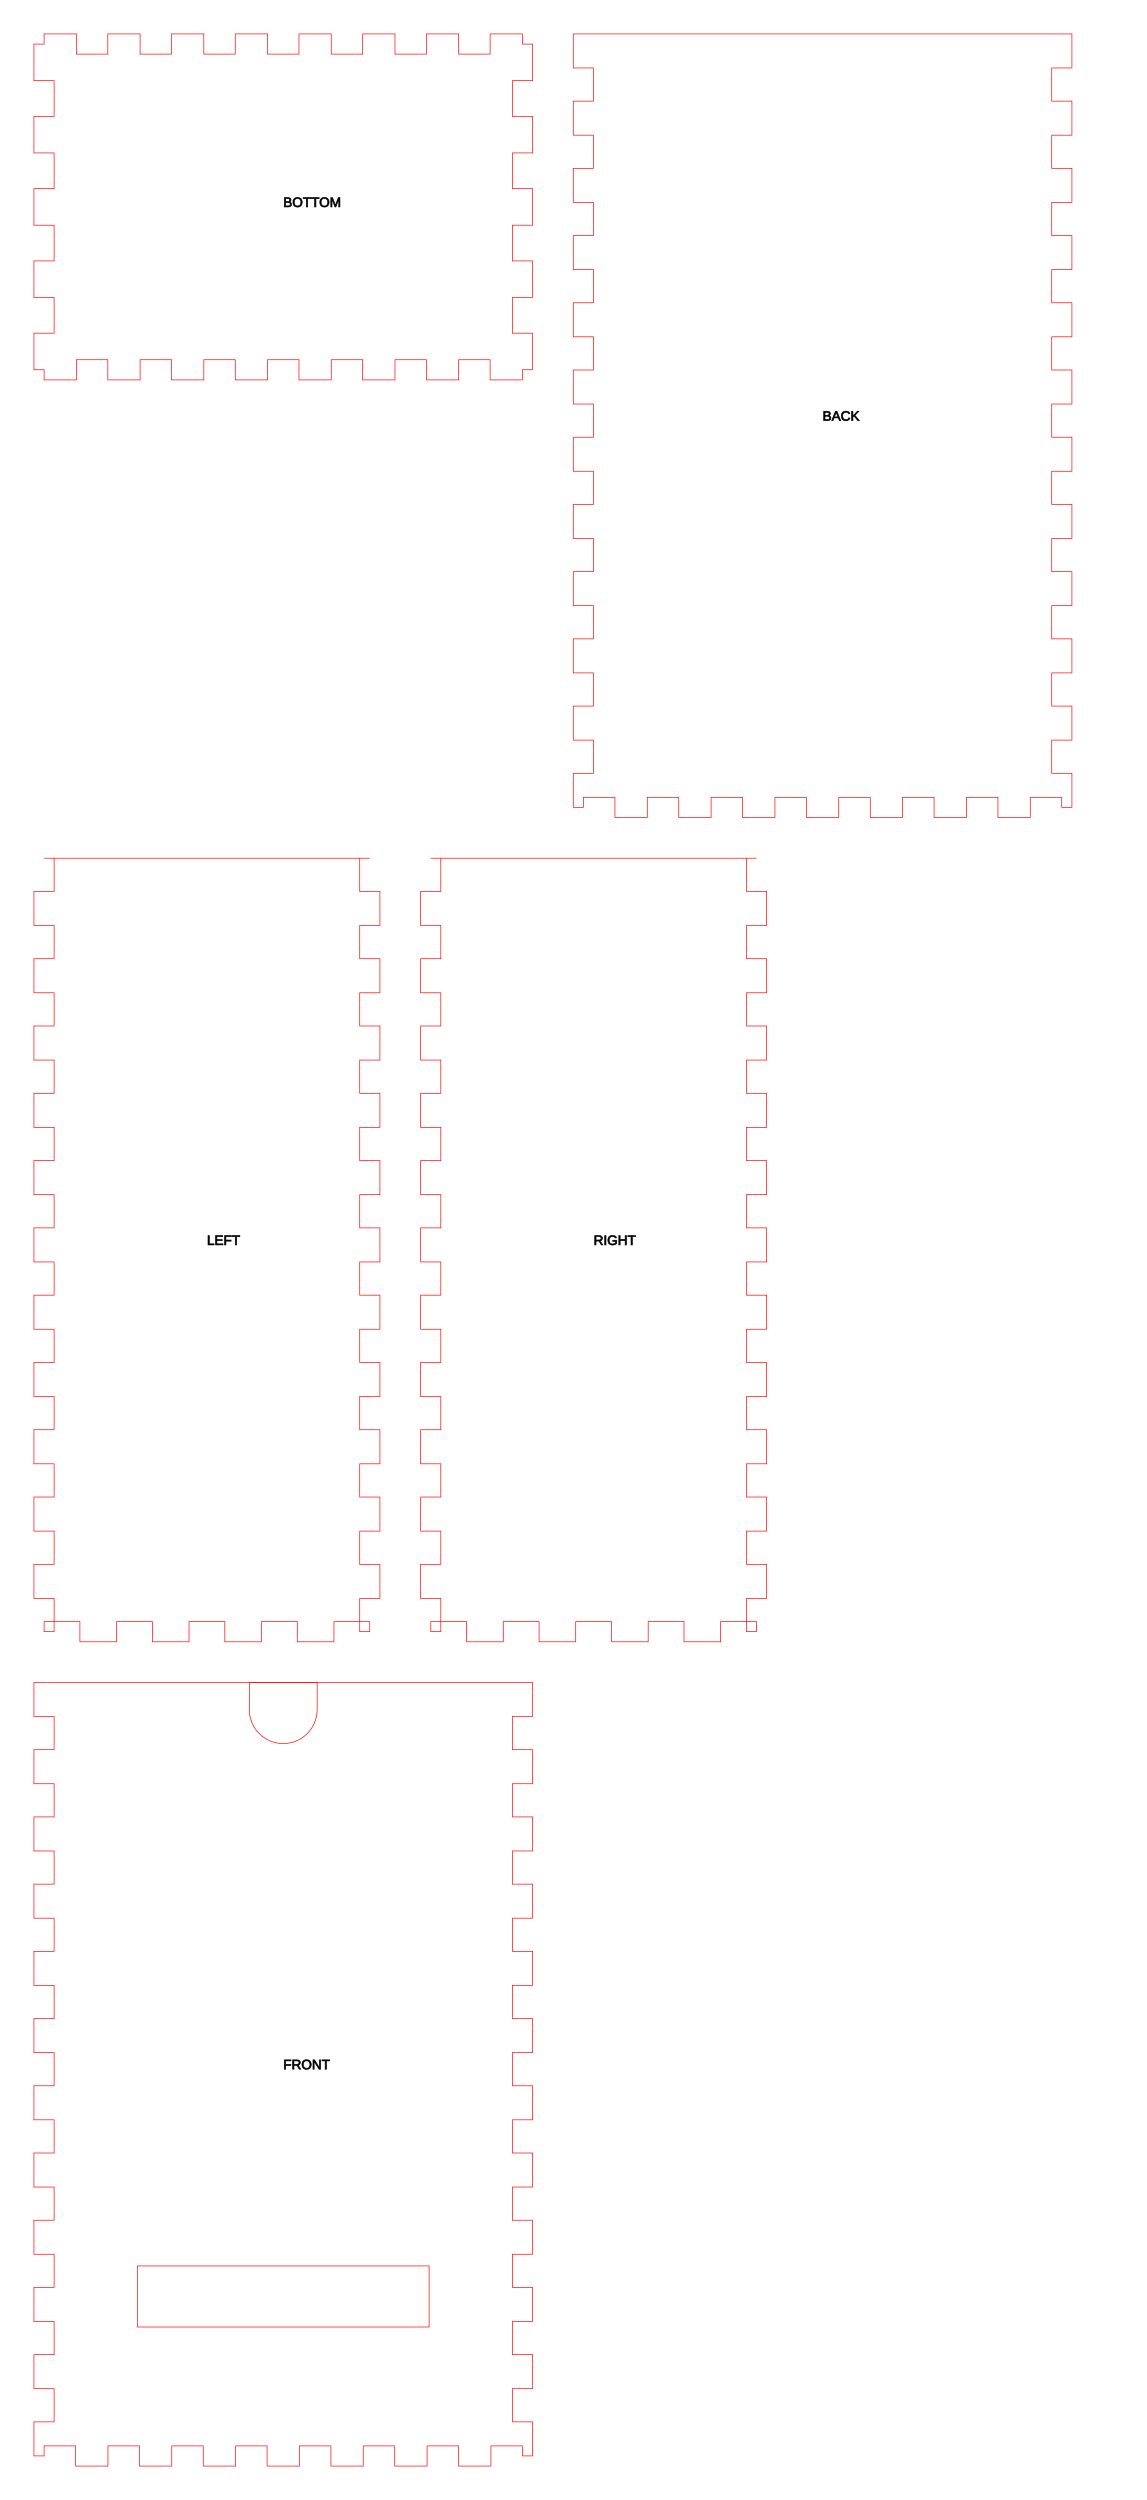
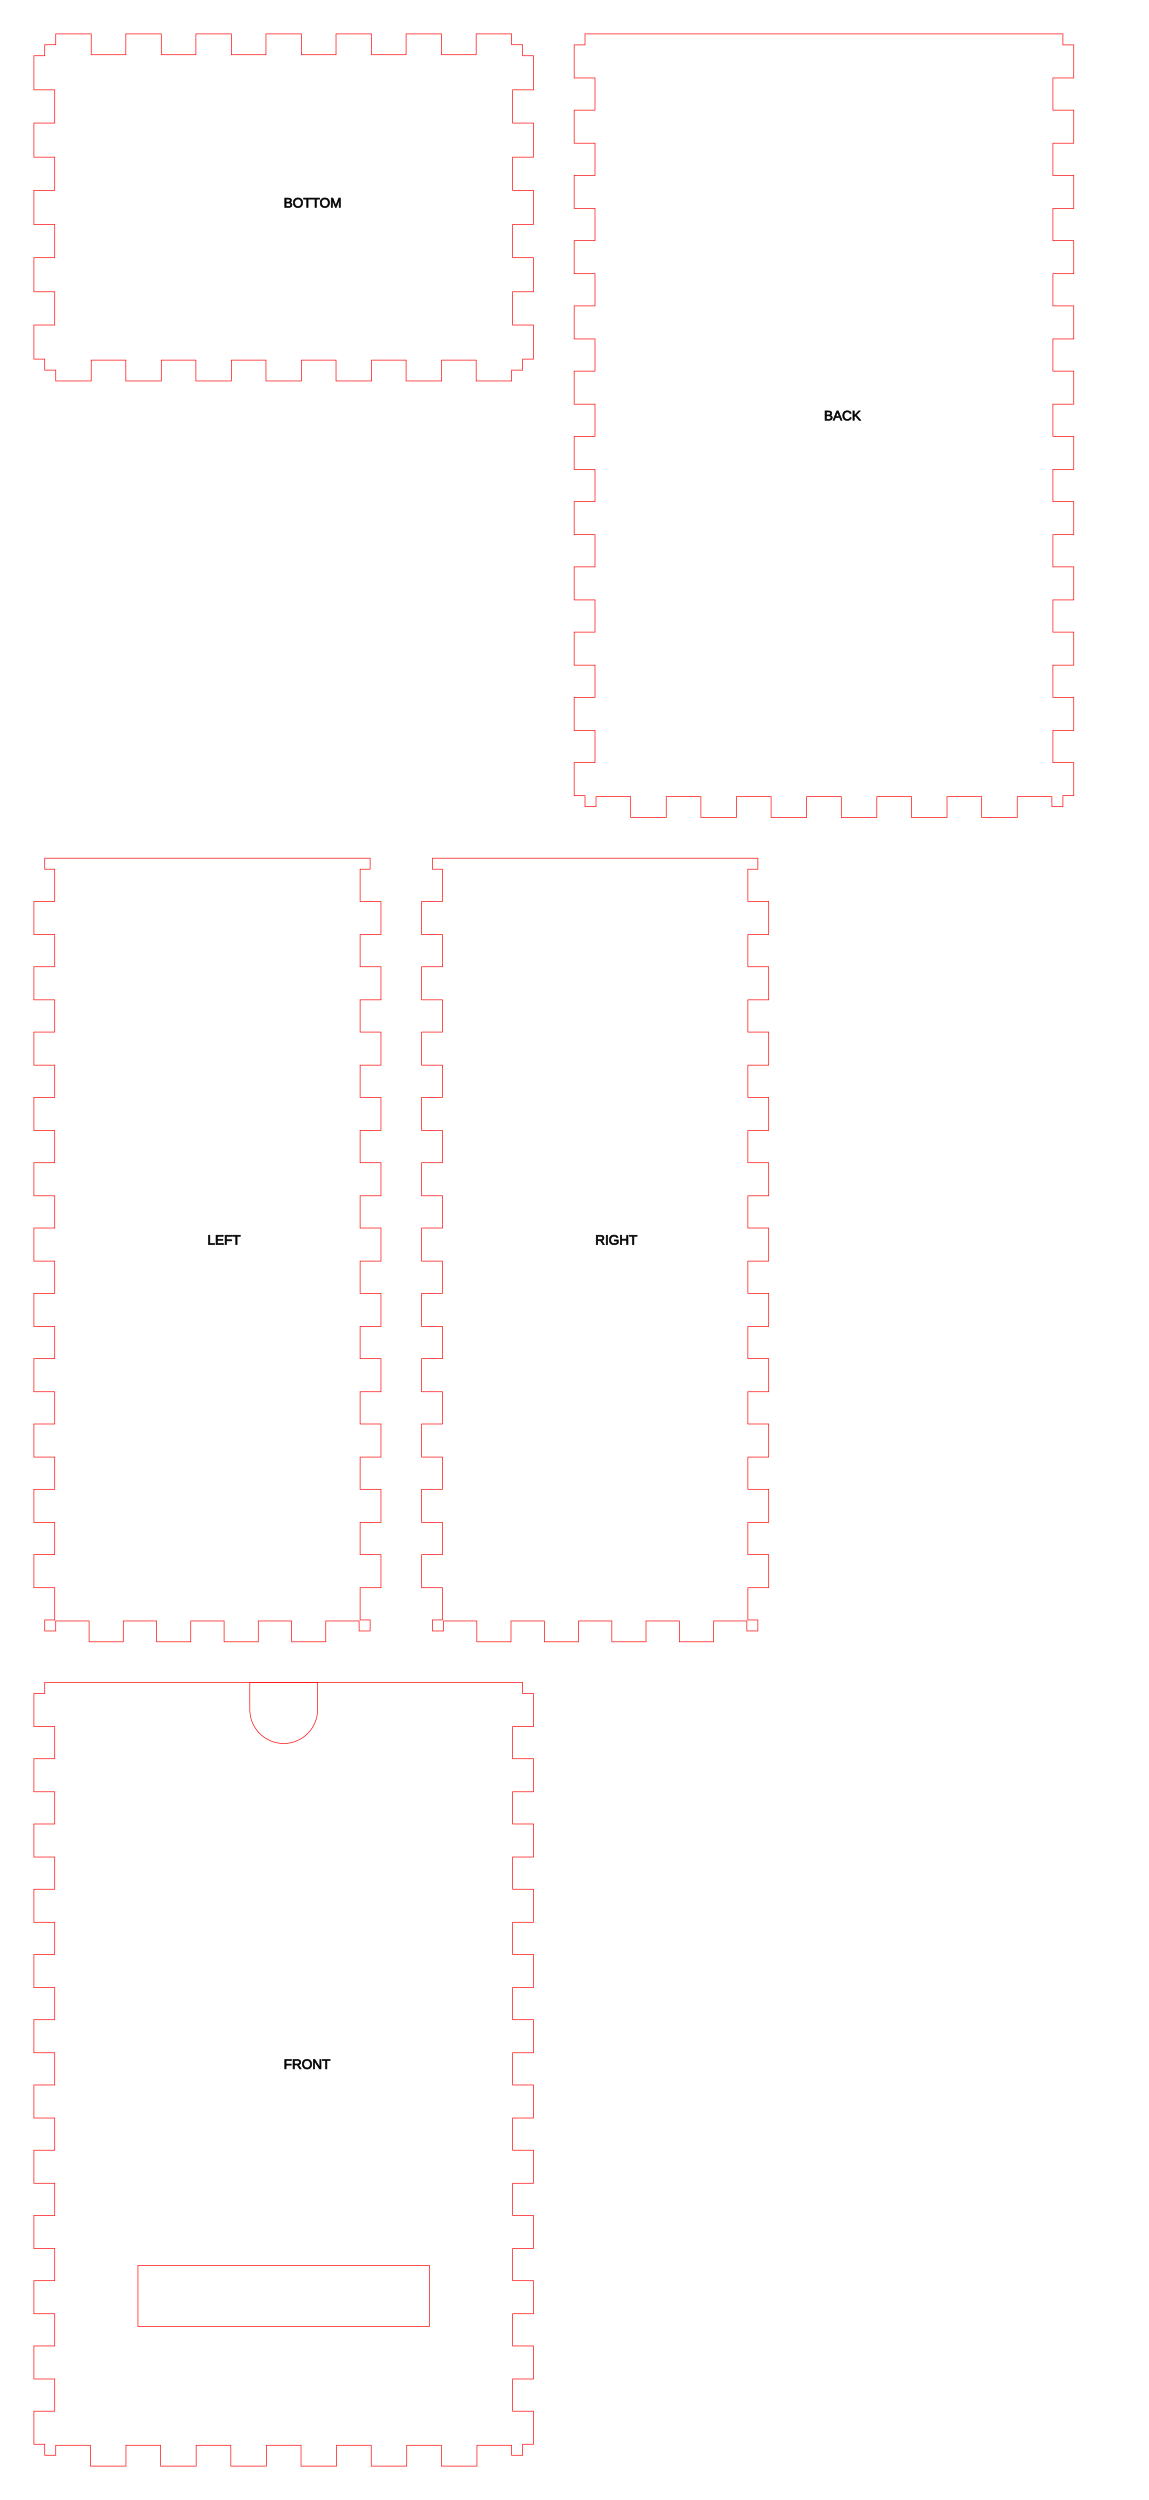
- <svg xmlns="http://www.w3.org/2000/svg" width="338mm" height="737mm" viewBox="0 0 338 737">
+ <svg xmlns="http://www.w3.org/2000/svg" width="338.8mm" height="737.6mm" viewBox="0 0 338.8 737.6">
  <style>
    .cut { fill: none; stroke: #ff0000; stroke-width: 0.2; }
    .score { fill: none; stroke: #0000ff; stroke-width: 0.2; stroke-dasharray: 2 2; }
    .engrave { fill: none; stroke: #000000; stroke-width: 0.2; }
    .text { fill: #000000; font-family: Arial, sans-serif; font-size: 4px; }
  </style>
  <g id="CUT" class="cut">
-     <g id="BOTTOM" transform="translate(13,13)">
-       <path d="M 0 0 L 0 -3 L 9.517 -3 L 9.517 0 L 9.517 2.95 L 18.783 2.95 L 18.783 0 L 18.783 -3 L 28.3 -3 L 28.3 0 L 28.3 2.95 L 37.567 2.95 L 37.567 0 L 37.567 -3 L 47.083 -3 L 47.083 0 L 47.083 2.95 L 56.35 2.95 L 56.35 0 L 56.35 -3 L 65.867 -3 L 65.867 0 L 65.867 2.95 L 75.133 2.95 L 75.133 0 L 75.133 -3 L 84.65 -3 L 84.65 0 L 84.65 2.95 L 93.917 2.95 L 93.917 0 L 93.917 -3 L 103.433 -3 L 103.433 0 L 103.433 2.95 L 112.7 2.95 L 112.7 0 L 112.7 -3 L 122.217 -3 L 122.217 0 L 122.217 2.95 L 131.483 2.95 L 131.483 0 L 131.483 -3 L 141 -3 L 141 0 L 144 0 L 144 10.778 L 141 10.778 L 138.05 10.778 L 138.05 21.306 L 141 21.306 L 144 21.306 L 144 32.083 L 141 32.083 L 138.05 32.083 L 138.05 42.611 L 141 42.611 L 144 42.611 L 144 53.389 L 141 53.389 L 138.05 53.389 L 138.05 63.917 L 141 63.917 L 144 63.917 L 144 74.694 L 141 74.694 L 138.05 74.694 L 138.05 85.222 L 141 85.222 L 144 85.222 L 144 96 L 141 96 L 141 99 L 131.483 99 L 131.483 96 L 131.483 93.05 L 122.217 93.05 L 122.217 96 L 122.217 99 L 112.7 99 L 112.7 96 L 112.7 93.05 L 103.433 93.05 L 103.433 96 L 103.433 99 L 93.917 99 L 93.917 96 L 93.917 93.05 L 84.65 93.05 L 84.65 96 L 84.65 99 L 75.133 99 L 75.133 96 L 75.133 93.05 L 65.867 93.05 L 65.867 96 L 65.867 99 L 56.35 99 L 56.35 96 L 56.35 93.05 L 47.083 93.05 L 47.083 96 L 47.083 99 L 37.567 99 L 37.567 96 L 37.567 93.05 L 28.3 93.05 L 28.3 96 L 28.3 99 L 18.783 99 L 18.783 96 L 18.783 93.05 L 9.517 93.05 L 9.517 96 L 9.517 99 L -0 99 L -0 96 L -3 96 L -3 85.222 L 0 85.222 L 2.95 85.222 L 2.95 74.694 L 0 74.694 L -3 74.694 L -3 63.917 L 0 63.917 L 2.95 63.917 L 2.95 53.389 L 0 53.389 L -3 53.389 L -3 42.611 L 0 42.611 L 2.95 42.611 L 2.95 32.083 L 0 32.083 L -3 32.083 L -3 21.306 L 0 21.306 L 2.95 21.306 L 2.95 10.778 L 0 10.778 L -3 10.778 L -3 0 L 0 0 Z" />
+     <g id="BOTTOM" transform="translate(13.2,13.2)">
+       <path d="M 0 0 L 3.25 0 L 3.25 -3.2 L 13.711 -3.2 L 13.711 0 L 13.711 2.95 L 23.923 2.95 L 23.923 0 L 23.923 -3.2 L 34.385 -3.2 L 34.385 0 L 34.385 2.95 L 44.596 2.95 L 44.596 0 L 44.596 -3.2 L 55.058 -3.2 L 55.058 0 L 55.058 2.95 L 65.269 2.95 L 65.269 0 L 65.269 -3.2 L 75.731 -3.2 L 75.731 0 L 75.731 2.95 L 85.942 2.95 L 85.942 0 L 85.942 -3.2 L 96.404 -3.2 L 96.404 0 L 96.404 2.95 L 106.615 2.95 L 106.615 0 L 106.615 -3.2 L 117.077 -3.2 L 117.077 0 L 117.077 2.95 L 127.289 2.95 L 127.289 0 L 127.289 -3.2 L 137.75 -3.2 L 137.75 0 L 141 0 L 141 3.25 L 144.2 3.25 L 144.2 13.305 L 141 13.305 L 138.05 13.305 L 138.05 23.111 L 141 23.111 L 144.2 23.111 L 144.2 33.167 L 141 33.167 L 138.05 33.167 L 138.05 42.972 L 141 42.972 L 144.2 42.972 L 144.2 53.028 L 141 53.028 L 138.05 53.028 L 138.05 62.833 L 141 62.833 L 144.2 62.833 L 144.2 72.889 L 141 72.889 L 138.05 72.889 L 138.05 82.695 L 141 82.695 L 144.2 82.695 L 144.2 92.75 L 141 92.75 L 141 96 L 137.75 96 L 137.75 99.2 L 127.289 99.2 L 127.289 96 L 127.289 93.05 L 117.077 93.05 L 117.077 96 L 117.077 99.2 L 106.615 99.2 L 106.615 96 L 106.615 93.05 L 96.404 93.05 L 96.404 96 L 96.404 99.2 L 85.942 99.2 L 85.942 96 L 85.942 93.05 L 75.731 93.05 L 75.731 96 L 75.731 99.2 L 65.269 99.2 L 65.269 96 L 65.269 93.05 L 55.058 93.05 L 55.058 96 L 55.058 99.2 L 44.596 99.2 L 44.596 96 L 44.596 93.05 L 34.385 93.05 L 34.385 96 L 34.385 99.2 L 23.923 99.2 L 23.923 96 L 23.923 93.05 L 13.711 93.05 L 13.711 96 L 13.711 99.2 L 3.25 99.2 L 3.25 96 L 0 96 L 0 92.75 L -3.2 92.75 L -3.2 82.695 L 0 82.695 L 2.95 82.695 L 2.95 72.889 L 0 72.889 L -3.2 72.889 L -3.2 62.833 L 0 62.833 L 2.95 62.833 L 2.95 53.028 L 0 53.028 L -3.2 53.028 L -3.2 42.972 L 0 42.972 L 2.95 42.972 L 2.95 33.167 L 0 33.167 L -3.2 33.167 L -3.2 23.111 L 0 23.111 L 2.95 23.111 L 2.95 13.305 L 0 13.305 L -3.2 13.305 L -3.2 3.25 L 0 3.25 L 0 0 Z" />
    </g>
-     <g id="BACK" transform="translate(172,10)">
-       <path d="M 0 0 L 141 0 L 144 0 L 144 10.033 L 141 10.033 L 138.05 10.033 L 138.05 19.815 L 141 19.815 L 144 19.815 L 144 29.848 L 141 29.848 L 138.05 29.848 L 138.05 39.63 L 141 39.63 L 144 39.63 L 144 49.663 L 141 49.663 L 138.05 49.663 L 138.05 59.446 L 141 59.446 L 144 59.446 L 144 69.478 L 141 69.478 L 138.05 69.478 L 138.05 79.261 L 141 79.261 L 144 79.261 L 144 89.293 L 141 89.293 L 138.05 89.293 L 138.05 99.076 L 141 99.076 L 144 99.076 L 144 109.109 L 141 109.109 L 138.05 109.109 L 138.05 118.891 L 141 118.891 L 144 118.891 L 144 128.924 L 141 128.924 L 138.05 128.924 L 138.05 138.707 L 141 138.707 L 144 138.707 L 144 148.739 L 141 148.739 L 138.05 148.739 L 138.05 158.522 L 141 158.522 L 144 158.522 L 144 168.554 L 141 168.554 L 138.05 168.554 L 138.05 178.337 L 141 178.337 L 144 178.337 L 144 188.37 L 141 188.37 L 138.05 188.37 L 138.05 198.152 L 141 198.152 L 144 198.152 L 144 208.185 L 141 208.185 L 138.05 208.185 L 138.05 217.967 L 141 217.967 L 144 217.967 L 144 228 L 141 228 L 141 225.05 L 131.717 225.05 L 131.717 228 L 131.717 231 L 122.183 231 L 122.183 228 L 122.183 225.05 L 112.9 225.05 L 112.9 228 L 112.9 231 L 103.367 231 L 103.367 228 L 103.367 225.05 L 94.083 225.05 L 94.083 228 L 94.083 231 L 84.55 231 L 84.55 228 L 84.55 225.05 L 75.267 225.05 L 75.267 228 L 75.267 231 L 65.733 231 L 65.733 228 L 65.733 225.05 L 56.45 225.05 L 56.45 228 L 56.45 231 L 46.917 231 L 46.917 228 L 46.917 225.05 L 37.633 225.05 L 37.633 228 L 37.633 231 L 28.1 231 L 28.1 228 L 28.1 225.05 L 18.817 225.05 L 18.817 228 L 18.817 231 L 9.283 231 L 9.283 228 L 9.283 225.05 L 0 225.05 L 0 228 L -3 228 L -3 217.967 L 0 217.967 L 2.95 217.967 L 2.95 208.185 L 0 208.185 L -3 208.185 L -3 198.152 L 0 198.152 L 2.95 198.152 L 2.95 188.37 L 0 188.37 L -3 188.37 L -3 178.337 L 0 178.337 L 2.95 178.337 L 2.95 168.554 L 0 168.554 L -3 168.554 L -3 158.522 L 0 158.522 L 2.95 158.522 L 2.95 148.739 L 0 148.739 L -3 148.739 L -3 138.707 L 0 138.707 L 2.95 138.707 L 2.95 128.924 L 0 128.924 L -3 128.924 L -3 118.891 L 0 118.891 L 2.95 118.891 L 2.95 109.109 L 0 109.109 L -3 109.109 L -3 99.076 L 0 99.076 L 2.95 99.076 L 2.95 89.293 L 0 89.293 L -3 89.293 L -3 79.261 L 0 79.261 L 2.95 79.261 L 2.95 69.478 L 0 69.478 L -3 69.478 L -3 59.446 L 0 59.446 L 2.95 59.446 L 2.95 49.663 L 0 49.663 L -3 49.663 L -3 39.63 L 0 39.63 L 2.95 39.63 L 2.95 29.848 L 0 29.848 L -3 29.848 L -3 19.815 L 0 19.815 L 2.95 19.815 L 2.95 10.033 L 0 10.033 L -3 10.033 L -3 -0 L 0 -0 Z" />
+     <g id="BACK" transform="translate(172.6,10)">
+       <path d="M 0 0 L 141 0 L 141 3.25 L 144.2 3.25 L 144.2 13 L 141 13 L 138.05 13 L 138.05 22.5 L 141 22.5 L 144.2 22.5 L 144.2 32.25 L 141 32.25 L 138.05 32.25 L 138.05 41.75 L 141 41.75 L 144.2 41.75 L 144.2 51.5 L 141 51.5 L 138.05 51.5 L 138.05 61 L 141 61 L 144.2 61 L 144.2 70.75 L 141 70.75 L 138.05 70.75 L 138.05 80.25 L 141 80.25 L 144.2 80.25 L 144.2 90 L 141 90 L 138.05 90 L 138.05 99.5 L 141 99.5 L 144.2 99.5 L 144.2 109.25 L 141 109.25 L 138.05 109.25 L 138.05 118.75 L 141 118.75 L 144.2 118.75 L 144.2 128.5 L 141 128.5 L 138.05 128.5 L 138.05 138 L 141 138 L 144.2 138 L 144.2 147.75 L 141 147.75 L 138.05 147.75 L 138.05 157.25 L 141 157.25 L 144.2 157.25 L 144.2 167 L 141 167 L 138.05 167 L 138.05 176.5 L 141 176.5 L 144.2 176.5 L 144.2 186.25 L 141 186.25 L 138.05 186.25 L 138.05 195.75 L 141 195.75 L 144.2 195.75 L 144.2 205.5 L 141 205.5 L 138.05 205.5 L 138.05 215 L 141 215 L 144.2 215 L 144.2 224.75 L 141 224.75 L 141 228 L 137.75 228 L 137.75 225.05 L 127.519 225.05 L 127.519 228 L 127.519 231.2 L 117.038 231.2 L 117.038 228 L 117.038 225.05 L 106.808 225.05 L 106.808 228 L 106.808 231.2 L 96.327 231.2 L 96.327 228 L 96.327 225.05 L 86.096 225.05 L 86.096 228 L 86.096 231.2 L 75.615 231.2 L 75.615 228 L 75.615 225.05 L 65.385 225.05 L 65.385 228 L 65.385 231.2 L 54.904 231.2 L 54.904 228 L 54.904 225.05 L 44.673 225.05 L 44.673 228 L 44.673 231.2 L 34.192 231.2 L 34.192 228 L 34.192 225.05 L 23.962 225.05 L 23.962 228 L 23.962 231.2 L 13.481 231.2 L 13.481 228 L 13.481 225.05 L 3.25 225.05 L 3.25 228 L 0 228 L 0 224.75 L -3.2 224.75 L -3.2 215 L 0 215 L 2.95 215 L 2.95 205.5 L 0 205.5 L -3.2 205.5 L -3.2 195.75 L 0 195.75 L 2.95 195.75 L 2.95 186.25 L 0 186.25 L -3.2 186.25 L -3.2 176.5 L 0 176.5 L 2.95 176.5 L 2.95 167 L 0 167 L -3.2 167 L -3.2 157.25 L 0 157.25 L 2.95 157.25 L 2.95 147.75 L 0 147.75 L -3.2 147.75 L -3.2 138 L 0 138 L 2.95 138 L 2.95 128.5 L 0 128.5 L -3.2 128.5 L -3.2 118.75 L 0 118.75 L 2.95 118.75 L 2.95 109.25 L 0 109.25 L -3.2 109.25 L -3.2 99.5 L 0 99.5 L 2.95 99.5 L 2.95 90 L 0 90 L -3.2 90 L -3.2 80.25 L 0 80.25 L 2.95 80.25 L 2.95 70.75 L 0 70.75 L -3.2 70.75 L -3.2 61 L 0 61 L 2.95 61 L 2.95 51.5 L 0 51.5 L -3.2 51.5 L -3.2 41.75 L 0 41.75 L 2.95 41.75 L 2.95 32.25 L 0 32.25 L -3.2 32.25 L -3.2 22.5 L 0 22.5 L 2.95 22.5 L 2.95 13 L 0 13 L -3.2 13 L -3.2 3.25 L 0 3.25 L 0 0 Z" />
    </g>
-     <g id="LEFT" transform="translate(13,253)">
-       <path d="M 0 0 L 96 0 L 93.05 0 L 93.05 9.793 L 96 9.793 L 99 9.793 L 99 19.837 L 96 19.837 L 93.05 19.837 L 93.05 29.63 L 96 29.63 L 99 29.63 L 99 39.674 L 96 39.674 L 93.05 39.674 L 93.05 49.467 L 96 49.467 L 99 49.467 L 99 59.511 L 96 59.511 L 93.05 59.511 L 93.05 69.304 L 96 69.304 L 99 69.304 L 99 79.348 L 96 79.348 L 93.05 79.348 L 93.05 89.141 L 96 89.141 L 99 89.141 L 99 99.185 L 96 99.185 L 93.05 99.185 L 93.05 108.978 L 96 108.978 L 99 108.978 L 99 119.022 L 96 119.022 L 93.05 119.022 L 93.05 128.815 L 96 128.815 L 99 128.815 L 99 138.859 L 96 138.859 L 93.05 138.859 L 93.05 148.652 L 96 148.652 L 99 148.652 L 99 158.696 L 96 158.696 L 93.05 158.696 L 93.05 168.489 L 96 168.489 L 99 168.489 L 99 178.533 L 96 178.533 L 93.05 178.533 L 93.05 188.326 L 96 188.326 L 99 188.326 L 99 198.37 L 96 198.37 L 93.05 198.37 L 93.05 208.163 L 96 208.163 L 99 208.163 L 99 218.207 L 96 218.207 L 93.05 218.207 L 93.05 228 L 96 228 L 96 225.05 L 85.445 225.05 L 85.445 228 L 85.445 231 L 74.639 231 L 74.639 228 L 74.639 225.05 L 64.083 225.05 L 64.083 228 L 64.083 231 L 53.278 231 L 53.278 228 L 53.278 225.05 L 42.722 225.05 L 42.722 228 L 42.722 231 L 31.917 231 L 31.917 228 L 31.917 225.05 L 21.361 225.05 L 21.361 228 L 21.361 231 L 10.555 231 L 10.555 228 L 10.555 225.05 L -0 225.05 L -0 228 L 2.95 228 L 2.95 218.207 L 0 218.207 L -3 218.207 L -3 208.163 L 0 208.163 L 2.95 208.163 L 2.95 198.37 L 0 198.37 L -3 198.37 L -3 188.326 L 0 188.326 L 2.95 188.326 L 2.95 178.533 L 0 178.533 L -3 178.533 L -3 168.489 L 0 168.489 L 2.95 168.489 L 2.95 158.696 L 0 158.696 L -3 158.696 L -3 148.652 L 0 148.652 L 2.95 148.652 L 2.95 138.859 L 0 138.859 L -3 138.859 L -3 128.815 L 0 128.815 L 2.95 128.815 L 2.95 119.022 L 0 119.022 L -3 119.022 L -3 108.978 L 0 108.978 L 2.95 108.978 L 2.95 99.185 L 0 99.185 L -3 99.185 L -3 89.141 L 0 89.141 L 2.95 89.141 L 2.95 79.348 L 0 79.348 L -3 79.348 L -3 69.304 L 0 69.304 L 2.95 69.304 L 2.95 59.511 L 0 59.511 L -3 59.511 L -3 49.467 L 0 49.467 L 2.95 49.467 L 2.95 39.674 L 0 39.674 L -3 39.674 L -3 29.63 L 0 29.63 L 2.95 29.63 L 2.95 19.837 L 0 19.837 L -3 19.837 L -3 9.793 L 0 9.793 L 2.95 9.793 L 2.95 0 L 0 0 Z" />
+     <g id="LEFT" transform="translate(13.2,253.2)">
+       <path d="M 0 0 L 96 0 L 96 3.25 L 93.05 3.25 L 93.05 12.761 L 96 12.761 L 99.2 12.761 L 99.2 22.522 L 96 22.522 L 93.05 22.522 L 93.05 32.033 L 96 32.033 L 99.2 32.033 L 99.2 41.793 L 96 41.793 L 93.05 41.793 L 93.05 51.304 L 96 51.304 L 99.2 51.304 L 99.2 61.065 L 96 61.065 L 93.05 61.065 L 93.05 70.576 L 96 70.576 L 99.2 70.576 L 99.2 80.337 L 96 80.337 L 93.05 80.337 L 93.05 89.848 L 96 89.848 L 99.2 89.848 L 99.2 99.609 L 96 99.609 L 93.05 99.609 L 93.05 109.12 L 96 109.12 L 99.2 109.12 L 99.2 118.88 L 96 118.88 L 93.05 118.88 L 93.05 128.391 L 96 128.391 L 99.2 128.391 L 99.2 138.152 L 96 138.152 L 93.05 138.152 L 93.05 147.663 L 96 147.663 L 99.2 147.663 L 99.2 157.424 L 96 157.424 L 93.05 157.424 L 93.05 166.935 L 96 166.935 L 99.2 166.935 L 99.2 176.696 L 96 176.696 L 93.05 176.696 L 93.05 186.207 L 96 186.207 L 99.2 186.207 L 99.2 195.967 L 96 195.967 L 93.05 195.967 L 93.05 205.478 L 96 205.478 L 99.2 205.478 L 99.2 215.239 L 96 215.239 L 93.05 215.239 L 93.05 224.75 L 96 224.75 L 96 228 L 92.75 228 L 92.75 225.05 L 82.917 225.05 L 82.917 228 L 82.917 231.2 L 72.833 231.2 L 72.833 228 L 72.833 225.05 L 63 225.05 L 63 228 L 63 231.2 L 52.917 231.2 L 52.917 228 L 52.917 225.05 L 43.083 225.05 L 43.083 228 L 43.083 231.2 L 33 231.2 L 33 228 L 33 225.05 L 23.167 225.05 L 23.167 228 L 23.167 231.2 L 13.083 231.2 L 13.083 228 L 13.083 225.05 L 3.25 225.05 L 3.25 228 L 0 228 L 0 224.75 L 2.95 224.75 L 2.95 215.239 L 0 215.239 L -3.2 215.239 L -3.2 205.478 L 0 205.478 L 2.95 205.478 L 2.95 195.967 L 0 195.967 L -3.2 195.967 L -3.2 186.207 L 0 186.207 L 2.95 186.207 L 2.95 176.696 L 0 176.696 L -3.2 176.696 L -3.2 166.935 L 0 166.935 L 2.95 166.935 L 2.95 157.424 L 0 157.424 L -3.2 157.424 L -3.2 147.663 L 0 147.663 L 2.95 147.663 L 2.95 138.152 L 0 138.152 L -3.2 138.152 L -3.2 128.391 L 0 128.391 L 2.95 128.391 L 2.95 118.88 L 0 118.88 L -3.2 118.88 L -3.2 109.12 L 0 109.12 L 2.95 109.12 L 2.95 99.609 L 0 99.609 L -3.2 99.609 L -3.2 89.848 L 0 89.848 L 2.95 89.848 L 2.95 80.337 L 0 80.337 L -3.2 80.337 L -3.2 70.576 L 0 70.576 L 2.95 70.576 L 2.95 61.065 L 0 61.065 L -3.2 61.065 L -3.2 51.304 L 0 51.304 L 2.95 51.304 L 2.95 41.793 L 0 41.793 L -3.2 41.793 L -3.2 32.033 L 0 32.033 L 2.95 32.033 L 2.95 22.522 L 0 22.522 L -3.2 22.522 L -3.2 12.761 L 0 12.761 L 2.95 12.761 L 2.95 3.25 L 0 3.25 L 0 0 Z" />
    </g>
-     <g id="RIGHT" transform="translate(127,253)">
-       <path d="M 0 0 L 96 0 L 93.05 0 L 93.05 9.793 L 96 9.793 L 99 9.793 L 99 19.837 L 96 19.837 L 93.05 19.837 L 93.05 29.63 L 96 29.63 L 99 29.63 L 99 39.674 L 96 39.674 L 93.05 39.674 L 93.05 49.467 L 96 49.467 L 99 49.467 L 99 59.511 L 96 59.511 L 93.05 59.511 L 93.05 69.304 L 96 69.304 L 99 69.304 L 99 79.348 L 96 79.348 L 93.05 79.348 L 93.05 89.141 L 96 89.141 L 99 89.141 L 99 99.185 L 96 99.185 L 93.05 99.185 L 93.05 108.978 L 96 108.978 L 99 108.978 L 99 119.022 L 96 119.022 L 93.05 119.022 L 93.05 128.815 L 96 128.815 L 99 128.815 L 99 138.859 L 96 138.859 L 93.05 138.859 L 93.05 148.652 L 96 148.652 L 99 148.652 L 99 158.696 L 96 158.696 L 93.05 158.696 L 93.05 168.489 L 96 168.489 L 99 168.489 L 99 178.533 L 96 178.533 L 93.05 178.533 L 93.05 188.326 L 96 188.326 L 99 188.326 L 99 198.37 L 96 198.37 L 93.05 198.37 L 93.05 208.163 L 96 208.163 L 99 208.163 L 99 218.207 L 96 218.207 L 93.05 218.207 L 93.05 228 L 96 228 L 96 225.05 L 85.445 225.05 L 85.445 228 L 85.445 231 L 74.639 231 L 74.639 228 L 74.639 225.05 L 64.083 225.05 L 64.083 228 L 64.083 231 L 53.278 231 L 53.278 228 L 53.278 225.05 L 42.722 225.05 L 42.722 228 L 42.722 231 L 31.917 231 L 31.917 228 L 31.917 225.05 L 21.361 225.05 L 21.361 228 L 21.361 231 L 10.555 231 L 10.555 228 L 10.555 225.05 L -0 225.05 L -0 228 L 2.95 228 L 2.95 218.207 L 0 218.207 L -3 218.207 L -3 208.163 L 0 208.163 L 2.95 208.163 L 2.95 198.37 L 0 198.37 L -3 198.37 L -3 188.326 L 0 188.326 L 2.95 188.326 L 2.95 178.533 L 0 178.533 L -3 178.533 L -3 168.489 L 0 168.489 L 2.95 168.489 L 2.95 158.696 L 0 158.696 L -3 158.696 L -3 148.652 L 0 148.652 L 2.95 148.652 L 2.95 138.859 L 0 138.859 L -3 138.859 L -3 128.815 L 0 128.815 L 2.95 128.815 L 2.95 119.022 L 0 119.022 L -3 119.022 L -3 108.978 L 0 108.978 L 2.95 108.978 L 2.95 99.185 L 0 99.185 L -3 99.185 L -3 89.141 L 0 89.141 L 2.95 89.141 L 2.95 79.348 L 0 79.348 L -3 79.348 L -3 69.304 L 0 69.304 L 2.95 69.304 L 2.95 59.511 L 0 59.511 L -3 59.511 L -3 49.467 L 0 49.467 L 2.95 49.467 L 2.95 39.674 L 0 39.674 L -3 39.674 L -3 29.63 L 0 29.63 L 2.95 29.63 L 2.95 19.837 L 0 19.837 L -3 19.837 L -3 9.793 L 0 9.793 L 2.95 9.793 L 2.95 0 L 0 0 Z" />
+     <g id="RIGHT" transform="translate(127.6,253.2)">
+       <path d="M 0 0 L 96 0 L 96 3.25 L 93.05 3.25 L 93.05 12.761 L 96 12.761 L 99.2 12.761 L 99.2 22.522 L 96 22.522 L 93.05 22.522 L 93.05 32.033 L 96 32.033 L 99.2 32.033 L 99.2 41.793 L 96 41.793 L 93.05 41.793 L 93.05 51.304 L 96 51.304 L 99.2 51.304 L 99.2 61.065 L 96 61.065 L 93.05 61.065 L 93.05 70.576 L 96 70.576 L 99.2 70.576 L 99.2 80.337 L 96 80.337 L 93.05 80.337 L 93.05 89.848 L 96 89.848 L 99.2 89.848 L 99.2 99.609 L 96 99.609 L 93.05 99.609 L 93.05 109.12 L 96 109.12 L 99.2 109.12 L 99.2 118.88 L 96 118.88 L 93.05 118.88 L 93.05 128.391 L 96 128.391 L 99.2 128.391 L 99.2 138.152 L 96 138.152 L 93.05 138.152 L 93.05 147.663 L 96 147.663 L 99.2 147.663 L 99.2 157.424 L 96 157.424 L 93.05 157.424 L 93.05 166.935 L 96 166.935 L 99.2 166.935 L 99.2 176.696 L 96 176.696 L 93.05 176.696 L 93.05 186.207 L 96 186.207 L 99.2 186.207 L 99.2 195.967 L 96 195.967 L 93.05 195.967 L 93.05 205.478 L 96 205.478 L 99.2 205.478 L 99.2 215.239 L 96 215.239 L 93.05 215.239 L 93.05 224.75 L 96 224.75 L 96 228 L 92.75 228 L 92.75 225.05 L 82.917 225.05 L 82.917 228 L 82.917 231.2 L 72.833 231.2 L 72.833 228 L 72.833 225.05 L 63 225.05 L 63 228 L 63 231.2 L 52.917 231.2 L 52.917 228 L 52.917 225.05 L 43.083 225.05 L 43.083 228 L 43.083 231.2 L 33 231.2 L 33 228 L 33 225.05 L 23.167 225.05 L 23.167 228 L 23.167 231.2 L 13.083 231.2 L 13.083 228 L 13.083 225.05 L 3.25 225.05 L 3.25 228 L 0 228 L 0 224.75 L 2.95 224.75 L 2.95 215.239 L 0 215.239 L -3.2 215.239 L -3.2 205.478 L 0 205.478 L 2.95 205.478 L 2.95 195.967 L 0 195.967 L -3.2 195.967 L -3.2 186.207 L 0 186.207 L 2.95 186.207 L 2.95 176.696 L 0 176.696 L -3.2 176.696 L -3.2 166.935 L 0 166.935 L 2.95 166.935 L 2.95 157.424 L 0 157.424 L -3.2 157.424 L -3.2 147.663 L 0 147.663 L 2.95 147.663 L 2.95 138.152 L 0 138.152 L -3.2 138.152 L -3.2 128.391 L 0 128.391 L 2.95 128.391 L 2.95 118.88 L 0 118.88 L -3.2 118.88 L -3.2 109.12 L 0 109.12 L 2.95 109.12 L 2.95 99.609 L 0 99.609 L -3.2 99.609 L -3.2 89.848 L 0 89.848 L 2.95 89.848 L 2.95 80.337 L 0 80.337 L -3.2 80.337 L -3.2 70.576 L 0 70.576 L 2.95 70.576 L 2.95 61.065 L 0 61.065 L -3.2 61.065 L -3.2 51.304 L 0 51.304 L 2.95 51.304 L 2.95 41.793 L 0 41.793 L -3.2 41.793 L -3.2 32.033 L 0 32.033 L 2.95 32.033 L 2.95 22.522 L 0 22.522 L -3.2 22.522 L -3.2 12.761 L 0 12.761 L 2.95 12.761 L 2.95 3.25 L 0 3.25 L 0 0 Z" />
    </g>
-     <g id="FRONT" transform="translate(13,496)">
-       <path d="M 0 0 L 141 0 L 144 0 L 144 10.033 L 141 10.033 L 138.05 10.033 L 138.05 19.815 L 141 19.815 L 144 19.815 L 144 29.848 L 141 29.848 L 138.05 29.848 L 138.05 39.63 L 141 39.63 L 144 39.63 L 144 49.663 L 141 49.663 L 138.05 49.663 L 138.05 59.446 L 141 59.446 L 144 59.446 L 144 69.478 L 141 69.478 L 138.05 69.478 L 138.05 79.261 L 141 79.261 L 144 79.261 L 144 89.293 L 141 89.293 L 138.05 89.293 L 138.05 99.076 L 141 99.076 L 144 99.076 L 144 109.109 L 141 109.109 L 138.05 109.109 L 138.05 118.891 L 141 118.891 L 144 118.891 L 144 128.924 L 141 128.924 L 138.05 128.924 L 138.05 138.707 L 141 138.707 L 144 138.707 L 144 148.739 L 141 148.739 L 138.05 148.739 L 138.05 158.522 L 141 158.522 L 144 158.522 L 144 168.554 L 141 168.554 L 138.05 168.554 L 138.05 178.337 L 141 178.337 L 144 178.337 L 144 188.37 L 141 188.37 L 138.05 188.37 L 138.05 198.152 L 141 198.152 L 144 198.152 L 144 208.185 L 141 208.185 L 138.05 208.185 L 138.05 217.967 L 141 217.967 L 144 217.967 L 144 228 L 141 228 L 141 225.05 L 131.717 225.05 L 131.717 228 L 131.717 231 L 122.183 231 L 122.183 228 L 122.183 225.05 L 112.9 225.05 L 112.9 228 L 112.9 231 L 103.367 231 L 103.367 228 L 103.367 225.05 L 94.083 225.05 L 94.083 228 L 94.083 231 L 84.55 231 L 84.55 228 L 84.55 225.05 L 75.267 225.05 L 75.267 228 L 75.267 231 L 65.733 231 L 65.733 228 L 65.733 225.05 L 56.45 225.05 L 56.45 228 L 56.45 231 L 46.917 231 L 46.917 228 L 46.917 225.05 L 37.633 225.05 L 37.633 228 L 37.633 231 L 28.1 231 L 28.1 228 L 28.1 225.05 L 18.817 225.05 L 18.817 228 L 18.817 231 L 9.283 231 L 9.283 228 L 9.283 225.05 L 0 225.05 L 0 228 L -3 228 L -3 217.967 L 0 217.967 L 2.95 217.967 L 2.95 208.185 L 0 208.185 L -3 208.185 L -3 198.152 L 0 198.152 L 2.95 198.152 L 2.95 188.37 L 0 188.37 L -3 188.37 L -3 178.337 L 0 178.337 L 2.95 178.337 L 2.95 168.554 L 0 168.554 L -3 168.554 L -3 158.522 L 0 158.522 L 2.95 158.522 L 2.95 148.739 L 0 148.739 L -3 148.739 L -3 138.707 L 0 138.707 L 2.95 138.707 L 2.95 128.924 L 0 128.924 L -3 128.924 L -3 118.891 L 0 118.891 L 2.95 118.891 L 2.95 109.109 L 0 109.109 L -3 109.109 L -3 99.076 L 0 99.076 L 2.95 99.076 L 2.95 89.293 L 0 89.293 L -3 89.293 L -3 79.261 L 0 79.261 L 2.95 79.261 L 2.95 69.478 L 0 69.478 L -3 69.478 L -3 59.446 L 0 59.446 L 2.95 59.446 L 2.95 49.663 L 0 49.663 L -3 49.663 L -3 39.63 L 0 39.63 L 2.95 39.63 L 2.95 29.848 L 0 29.848 L -3 29.848 L -3 19.815 L 0 19.815 L 2.95 19.815 L 2.95 10.033 L 0 10.033 L -3 10.033 L -3 -0 L 0 -0 Z" />
+     <g id="FRONT" transform="translate(13.2,496.4)">
+       <path d="M 0 0 L 141 0 L 141 3.25 L 144.2 3.25 L 144.2 13 L 141 13 L 138.05 13 L 138.05 22.5 L 141 22.5 L 144.2 22.5 L 144.2 32.25 L 141 32.25 L 138.05 32.25 L 138.05 41.75 L 141 41.75 L 144.2 41.75 L 144.2 51.5 L 141 51.5 L 138.05 51.5 L 138.05 61 L 141 61 L 144.2 61 L 144.2 70.75 L 141 70.75 L 138.05 70.75 L 138.05 80.25 L 141 80.25 L 144.2 80.25 L 144.2 90 L 141 90 L 138.05 90 L 138.05 99.5 L 141 99.5 L 144.2 99.5 L 144.2 109.25 L 141 109.25 L 138.05 109.25 L 138.05 118.75 L 141 118.75 L 144.2 118.75 L 144.2 128.5 L 141 128.5 L 138.05 128.5 L 138.05 138 L 141 138 L 144.2 138 L 144.2 147.75 L 141 147.75 L 138.05 147.75 L 138.05 157.25 L 141 157.25 L 144.2 157.25 L 144.2 167 L 141 167 L 138.05 167 L 138.05 176.5 L 141 176.5 L 144.2 176.5 L 144.2 186.25 L 141 186.25 L 138.05 186.25 L 138.05 195.75 L 141 195.75 L 144.2 195.75 L 144.2 205.5 L 141 205.5 L 138.05 205.5 L 138.05 215 L 141 215 L 144.2 215 L 144.2 224.75 L 141 224.75 L 141 228 L 137.75 228 L 137.75 225.05 L 127.519 225.05 L 127.519 228 L 127.519 231.2 L 117.038 231.2 L 117.038 228 L 117.038 225.05 L 106.808 225.05 L 106.808 228 L 106.808 231.2 L 96.327 231.2 L 96.327 228 L 96.327 225.05 L 86.096 225.05 L 86.096 228 L 86.096 231.2 L 75.615 231.2 L 75.615 228 L 75.615 225.05 L 65.385 225.05 L 65.385 228 L 65.385 231.2 L 54.904 231.2 L 54.904 228 L 54.904 225.05 L 44.673 225.05 L 44.673 228 L 44.673 231.2 L 34.192 231.2 L 34.192 228 L 34.192 225.05 L 23.962 225.05 L 23.962 228 L 23.962 231.2 L 13.481 231.2 L 13.481 228 L 13.481 225.05 L 3.25 225.05 L 3.25 228 L 0 228 L 0 224.75 L -3.2 224.75 L -3.2 215 L 0 215 L 2.95 215 L 2.95 205.5 L 0 205.5 L -3.2 205.5 L -3.2 195.75 L 0 195.75 L 2.95 195.75 L 2.95 186.25 L 0 186.25 L -3.2 186.25 L -3.2 176.5 L 0 176.5 L 2.95 176.5 L 2.95 167 L 0 167 L -3.2 167 L -3.2 157.25 L 0 157.25 L 2.95 157.25 L 2.95 147.75 L 0 147.75 L -3.2 147.75 L -3.2 138 L 0 138 L 2.95 138 L 2.95 128.5 L 0 128.5 L -3.2 128.5 L -3.2 118.75 L 0 118.75 L 2.95 118.75 L 2.95 109.25 L 0 109.25 L -3.2 109.25 L -3.2 99.5 L 0 99.5 L 2.95 99.5 L 2.95 90 L 0 90 L -3.2 90 L -3.2 80.25 L 0 80.25 L 2.95 80.25 L 2.95 70.75 L 0 70.75 L -3.2 70.75 L -3.2 61 L 0 61 L 2.95 61 L 2.95 51.5 L 0 51.5 L -3.2 51.5 L -3.2 41.75 L 0 41.75 L 2.95 41.75 L 2.95 32.25 L 0 32.25 L -3.2 32.25 L -3.2 22.5 L 0 22.5 L 2.95 22.5 L 2.95 13 L 0 13 L -3.2 13 L -3.2 3.25 L 0 3.25 L 0 0 Z" />
      <path d="M 27.5 172 L 113.5 172 L 113.5 190 L 27.5 190 Z" />
      <path d="M 60.5 0 L 60.5 8 A 10 10 0 0 0 80.5 8 L 80.5 0 Z" />
    </g>
  </g>
  <g id="SCORE" class="score">
  </g>
  <g id="ENGRAVE" class="engrave">
-     <text class="text" x="83.5" y="61">BOTTOM</text>
-     <text class="text" x="242.5" y="124">BACK</text>
-     <text class="text" x="61" y="367">LEFT</text>
-     <text class="text" x="175" y="367">RIGHT</text>
-     <text class="text" x="83.5" y="610">FRONT</text>
+     <text class="text" x="83.7" y="61.2">BOTTOM</text>
+     <text class="text" x="243.1" y="124">BACK</text>
+     <text class="text" x="61.2" y="367.2">LEFT</text>
+     <text class="text" x="175.6" y="367.2">RIGHT</text>
+     <text class="text" x="83.7" y="610.4">FRONT</text>
  </g>
</svg>
